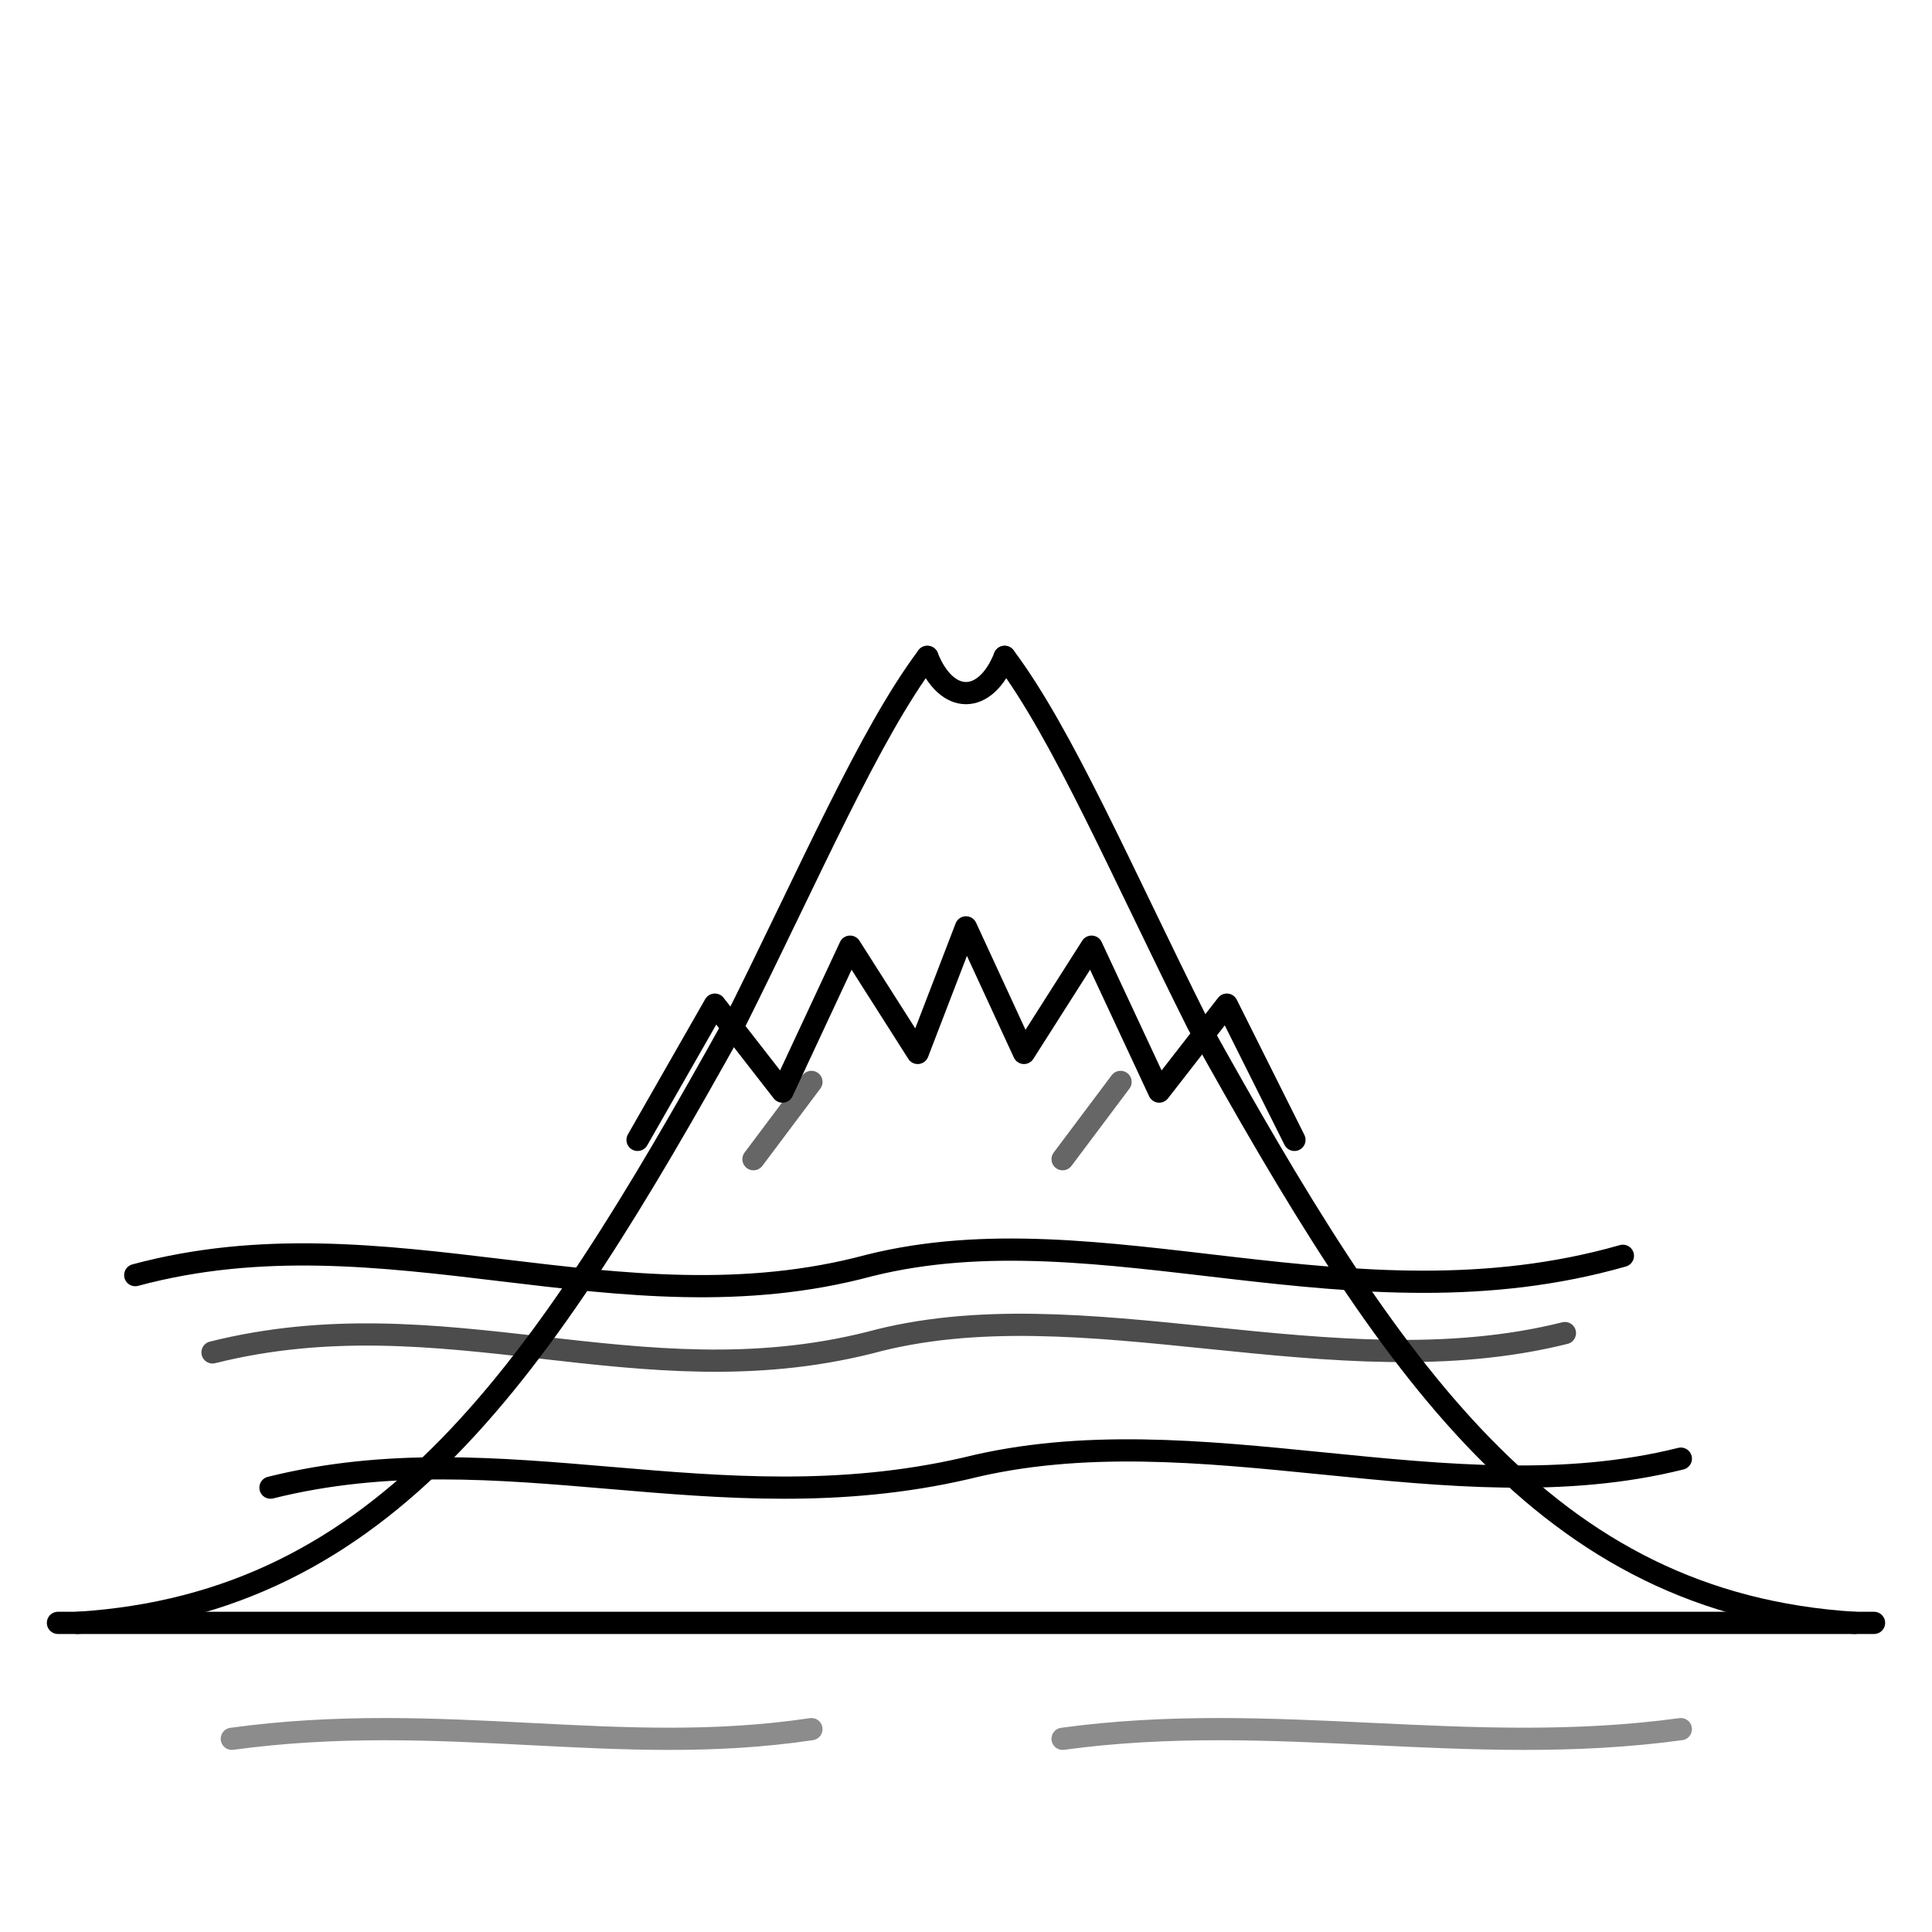
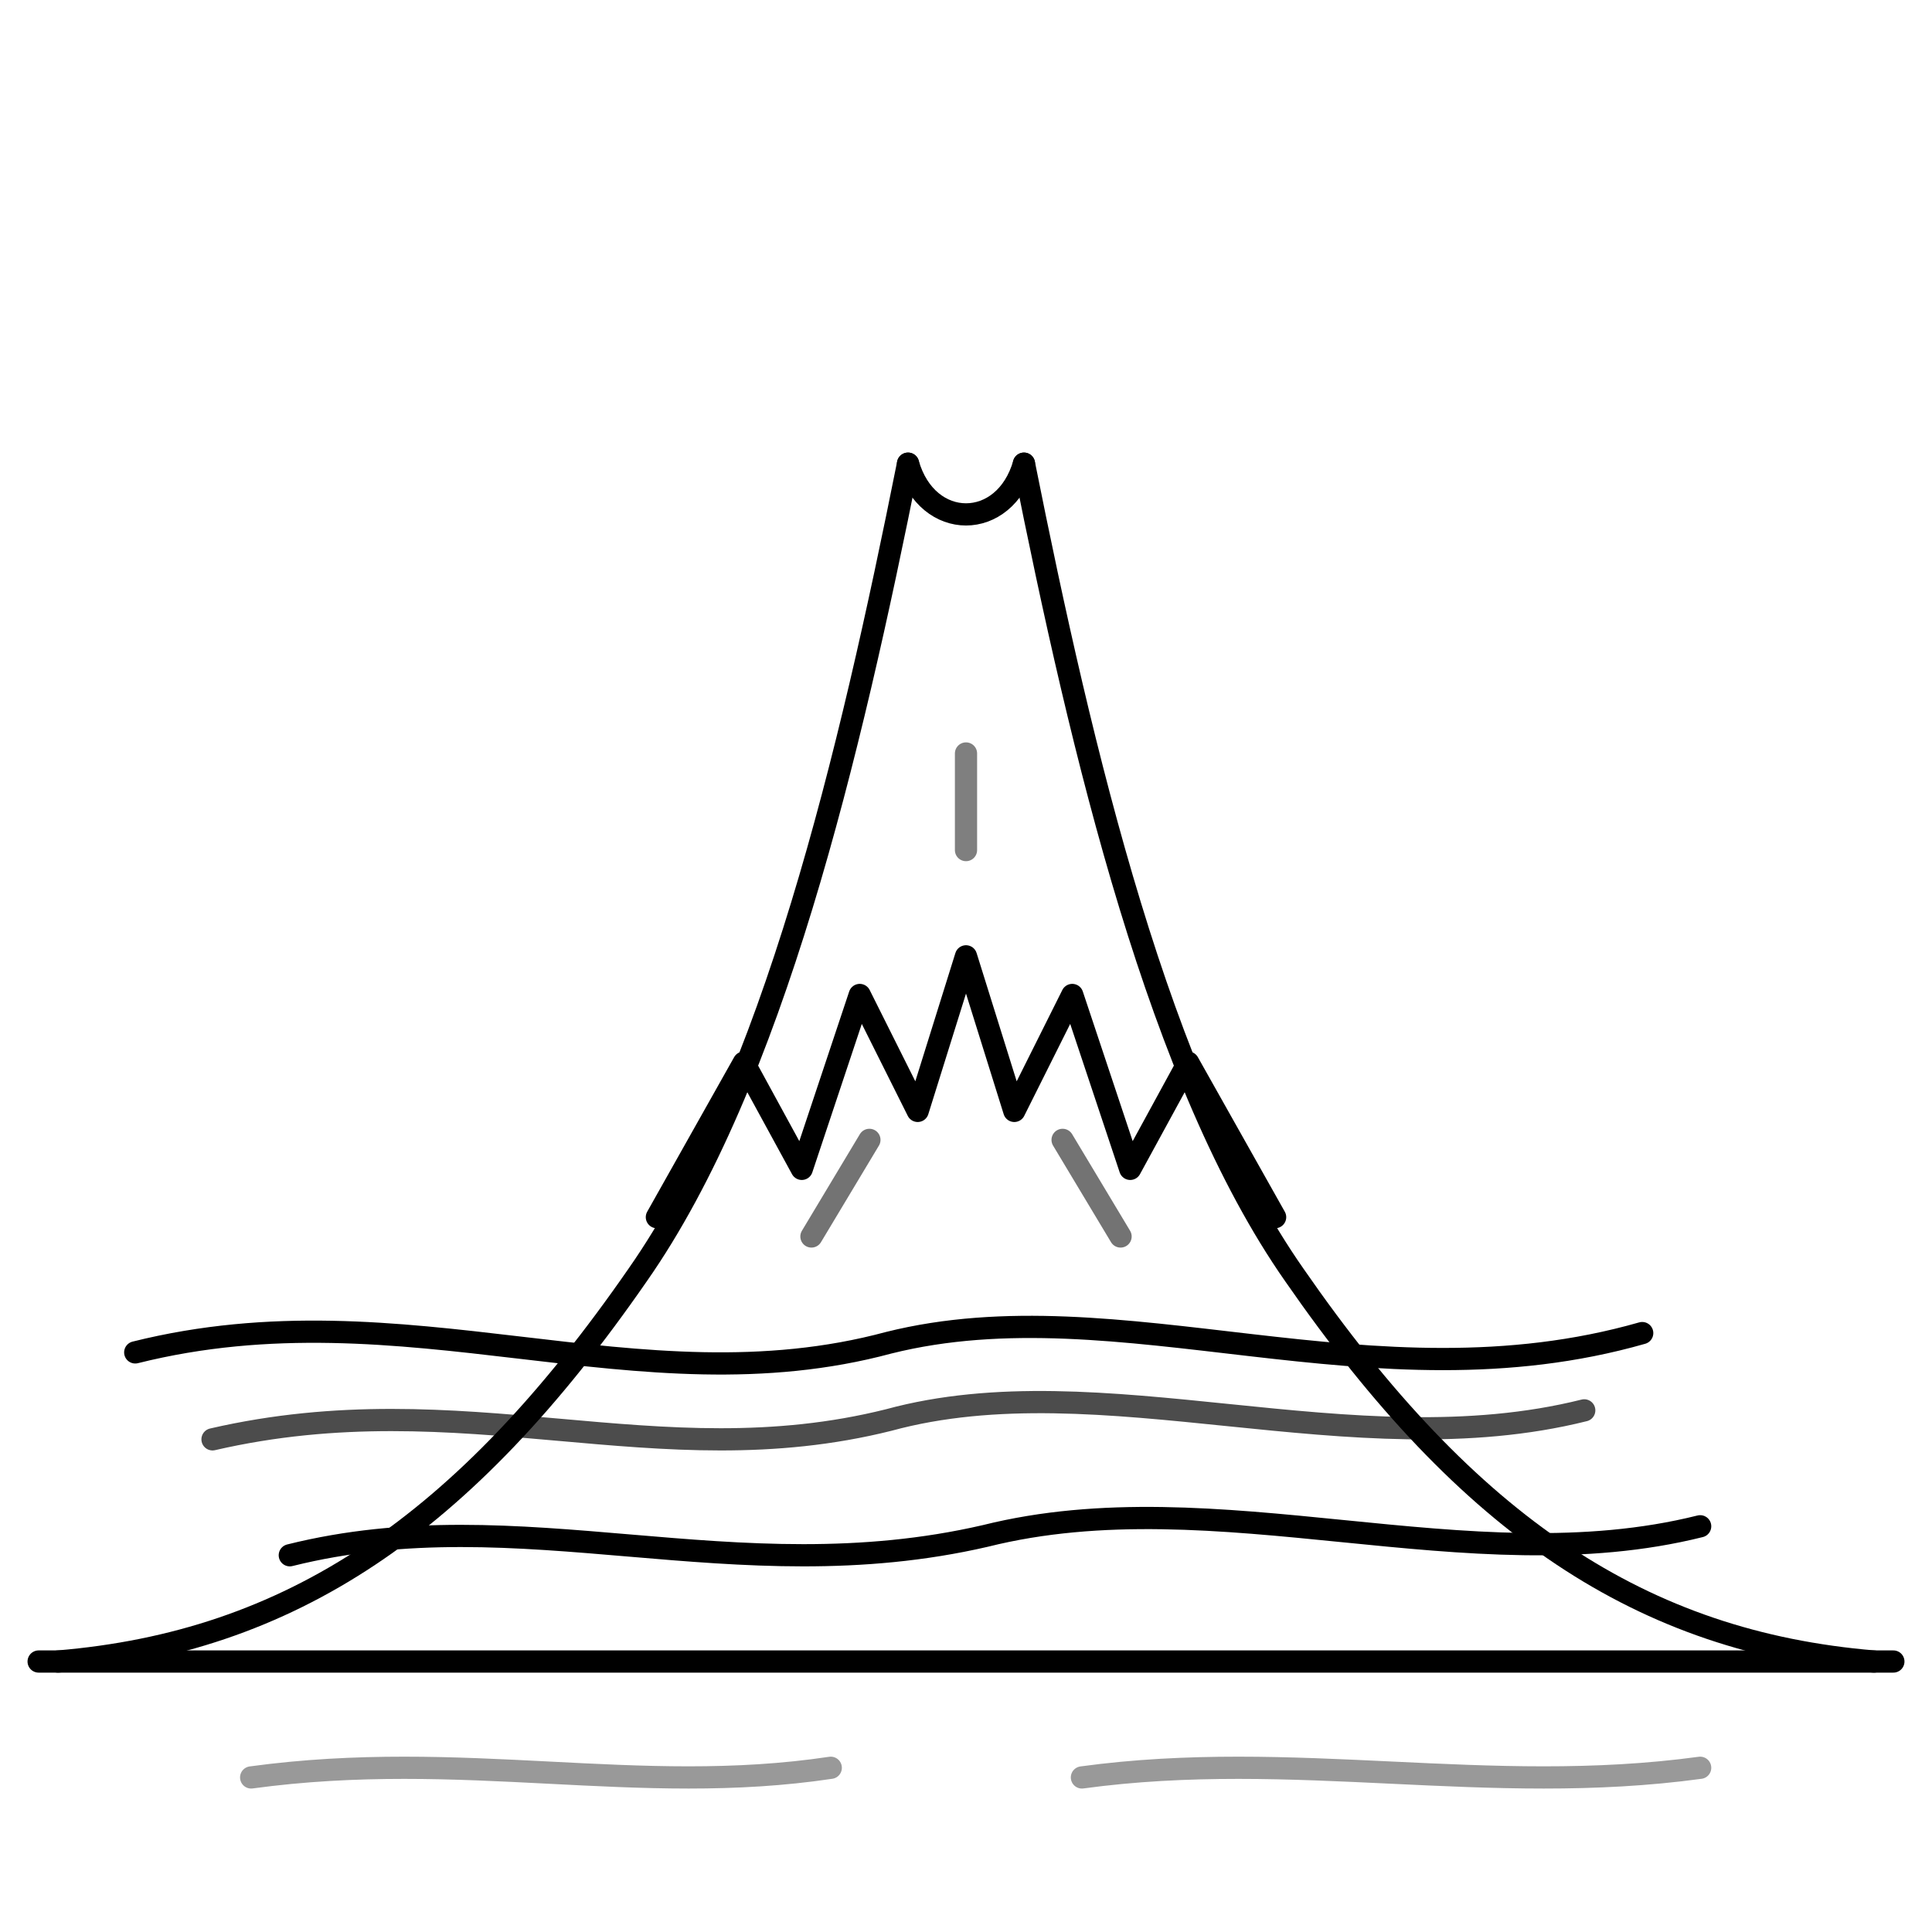
<svg xmlns="http://www.w3.org/2000/svg" viewBox="0 0 200 200" fill="none" stroke="currentColor" stroke-width="2.3" stroke-linecap="round" stroke-linejoin="round" role="img" aria-label="Mount Fuji with snow line and cloud bands">
-   <path d="M 8,168 C 40,166 56,142 76,106 C 84,90 90,76 96,68" />
-   <path d="M 192,168 C 160,166 144,142 124,106 C 116,90 110,76 104,68" />
-   <path d="M 96,68 C 98,73 102,73 104,68" />
-   <path d="M 66,118 L 74,104 L 81,113 L 88,98 L 95,109 L 100,96 L 106,109 L 113,98 L 120,113 L 127,104 L 134,118" />
-   <path d="M 78,120 L 84,112" opacity="0.6" />
-   <path d="M 110,120 L 116,112" opacity="0.6" />
-   <path d="M 14,132 C 40,125 64,138 90,131 C 114,125 140,138 168,130" />
-   <path d="M 22,140 C 46,134 66,145 90,139 C 112,133 138,144 162,138" opacity="0.7" />
-   <path d="M 28,154 C 52,148 74,158 100,152 C 124,146 150,157 174,151" />
-   <line x1="6" y1="168" x2="194" y2="168" />
-   <path d="M 24,180 C 46,177 64,182 84,179" opacity="0.45" />
-   <path d="M 110,180 C 132,177 152,182 174,179" opacity="0.45" />
+   <path d="M 6,172 C 30,170 48,158 66,132 C 80,112 88,78 94,48" />
+   <path d="M 194,172 C 170,170 152,158 134,132 C 120,112 112,78 106,48" />
+   <path d="M 94,48 C 96,55 104,55 106,48" />
+   <path d="M 68,126 L 77,110 L 83,121 L 89,103 L 95,115 L 100,99 L 105,115 L 111,103 L 117,121 L 123,110 L 132,126" />
+   <path d="M 84,128 L 90,118" opacity="0.55" />
+   <path d="M 116,128 L 110,118" opacity="0.55" />
+   <path d="M 100,88 L 100,78" opacity="0.5" />
+   <path d="M 14,140 C 42,133 66,146 92,139 C 116,133 142,146 170,138" />
+   <path d="M 22,149 C 48,143 68,153 92,147 C 114,141 140,152 164,146" opacity="0.7" />
+   <path d="M 30,161 C 54,155 76,165 102,159 C 126,153 152,164 176,158" />
+   <line x1="4" y1="172" x2="196" y2="172" />
+   <path d="M 26,184 C 48,181 66,186 86,183" opacity="0.4" />
+   <path d="M 112,184 C 134,181 154,186 176,183" opacity="0.4" />
</svg>
